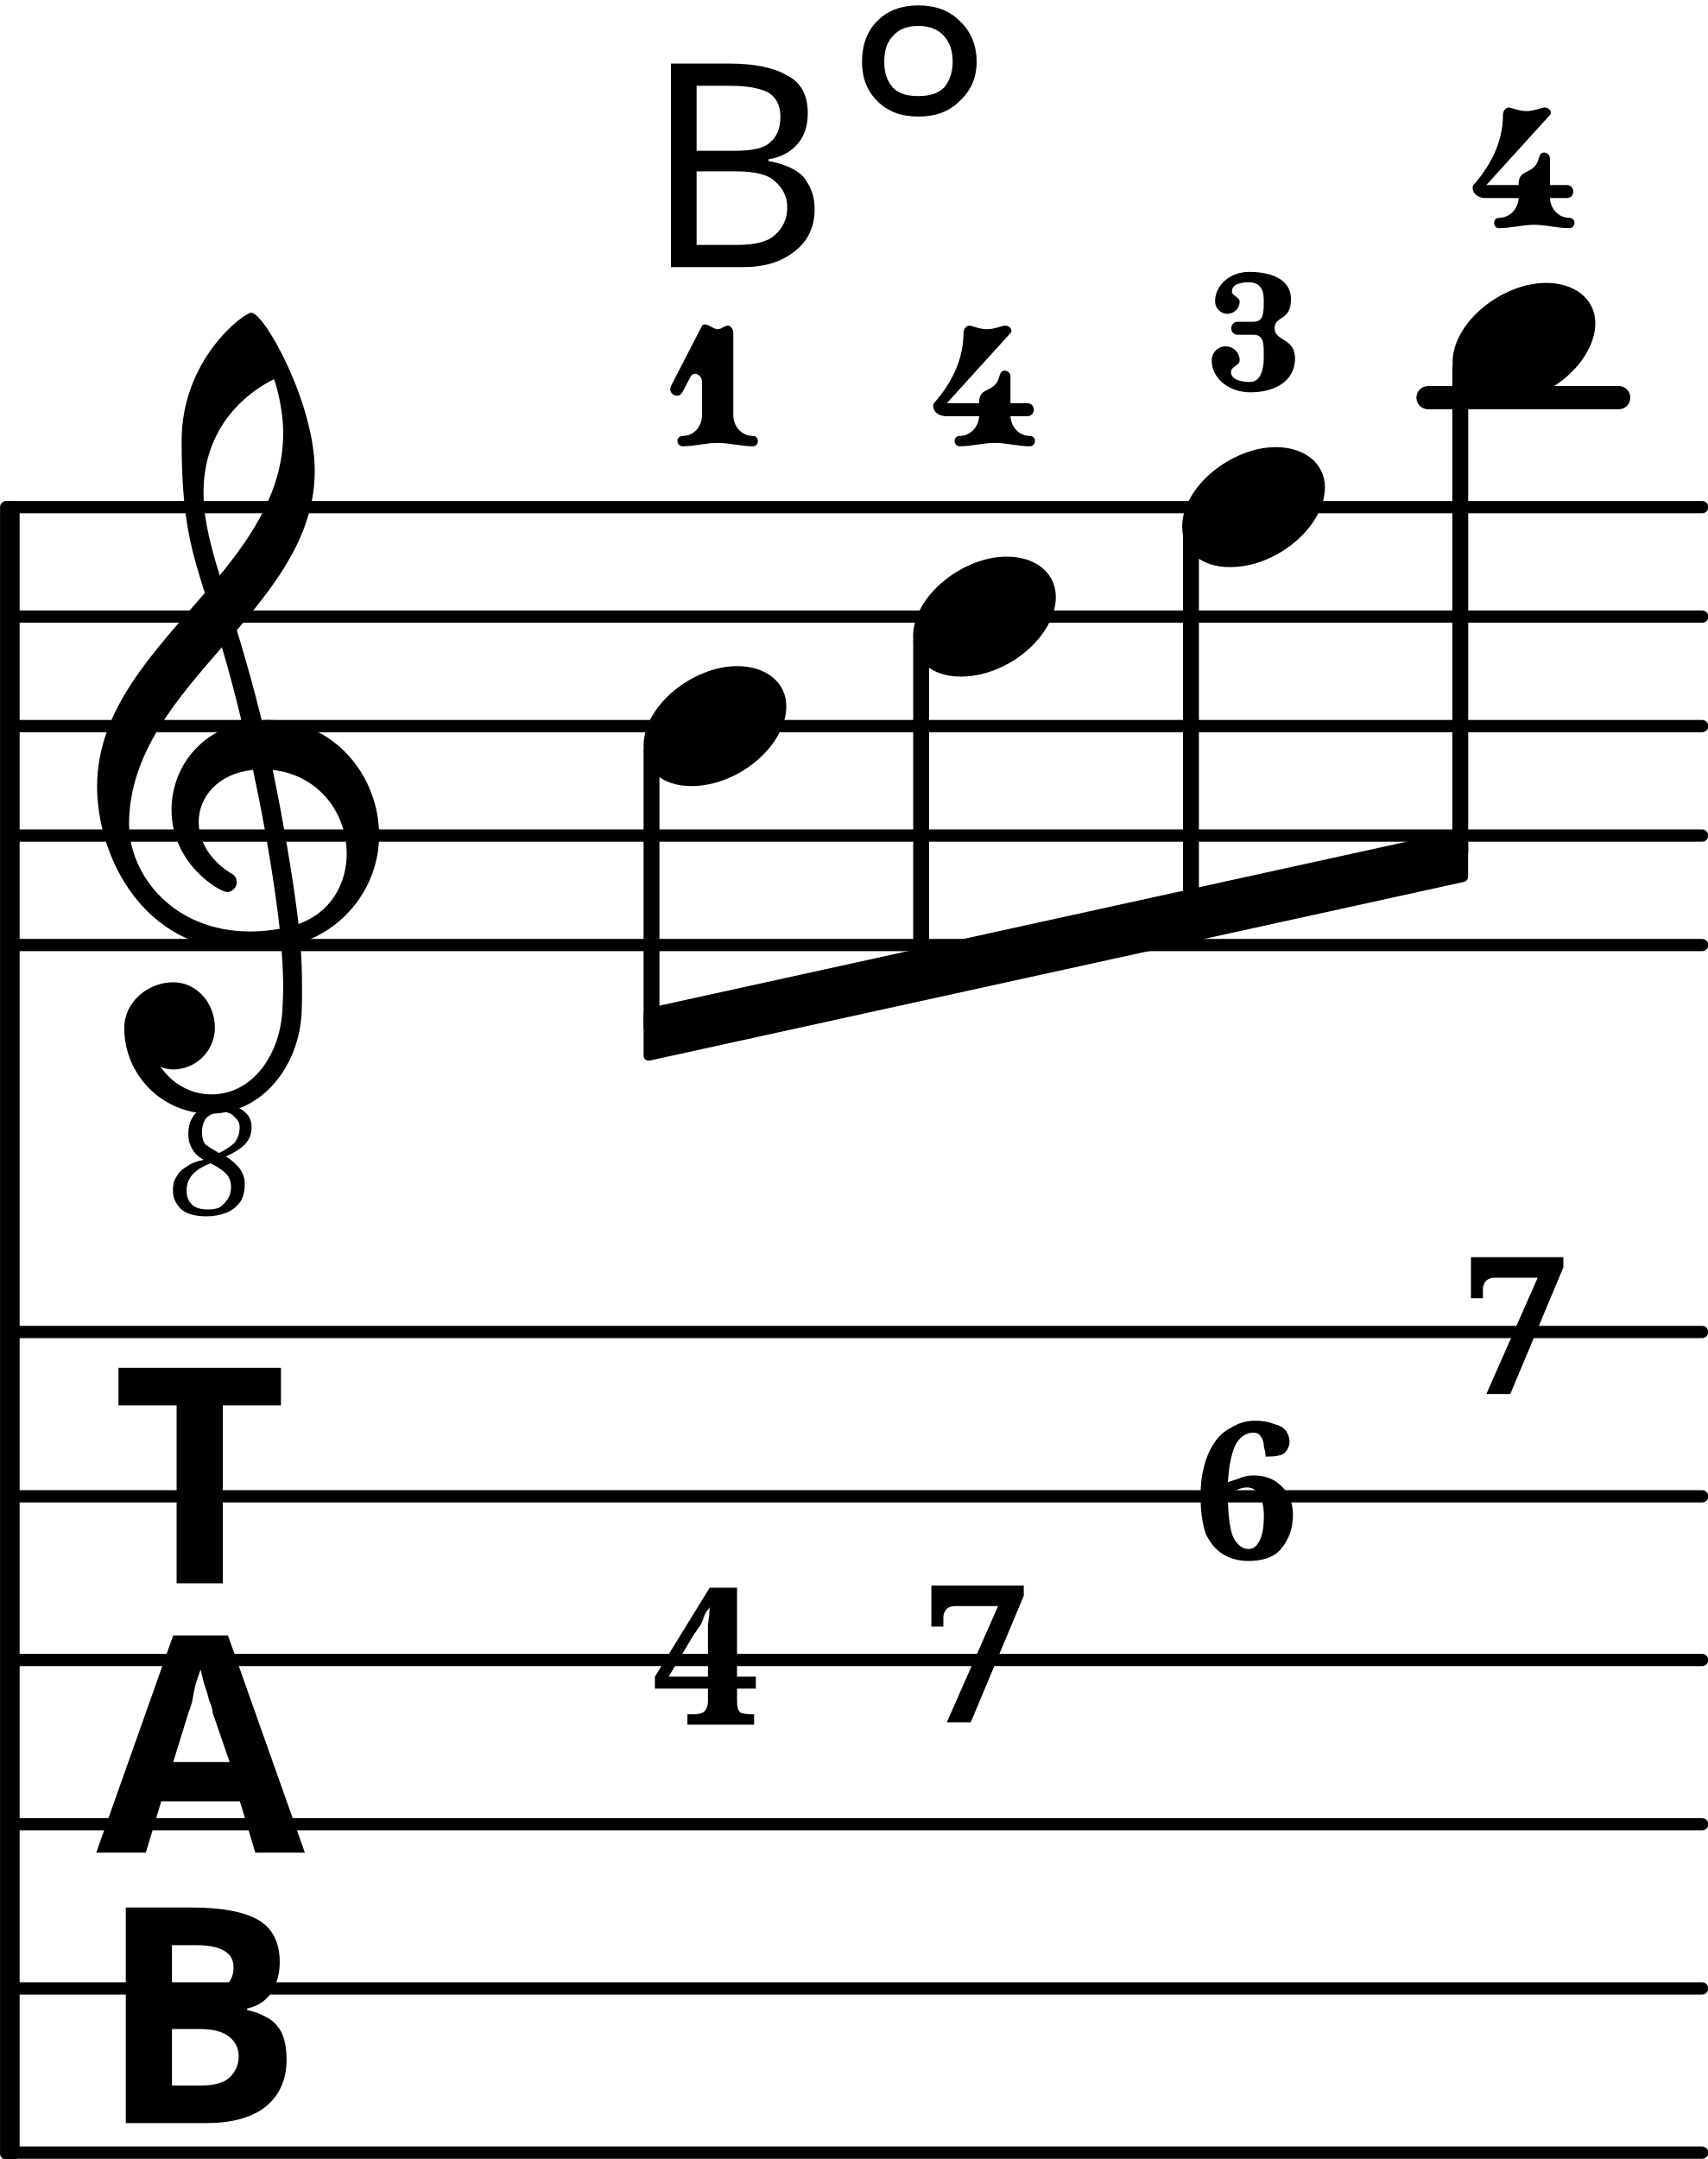
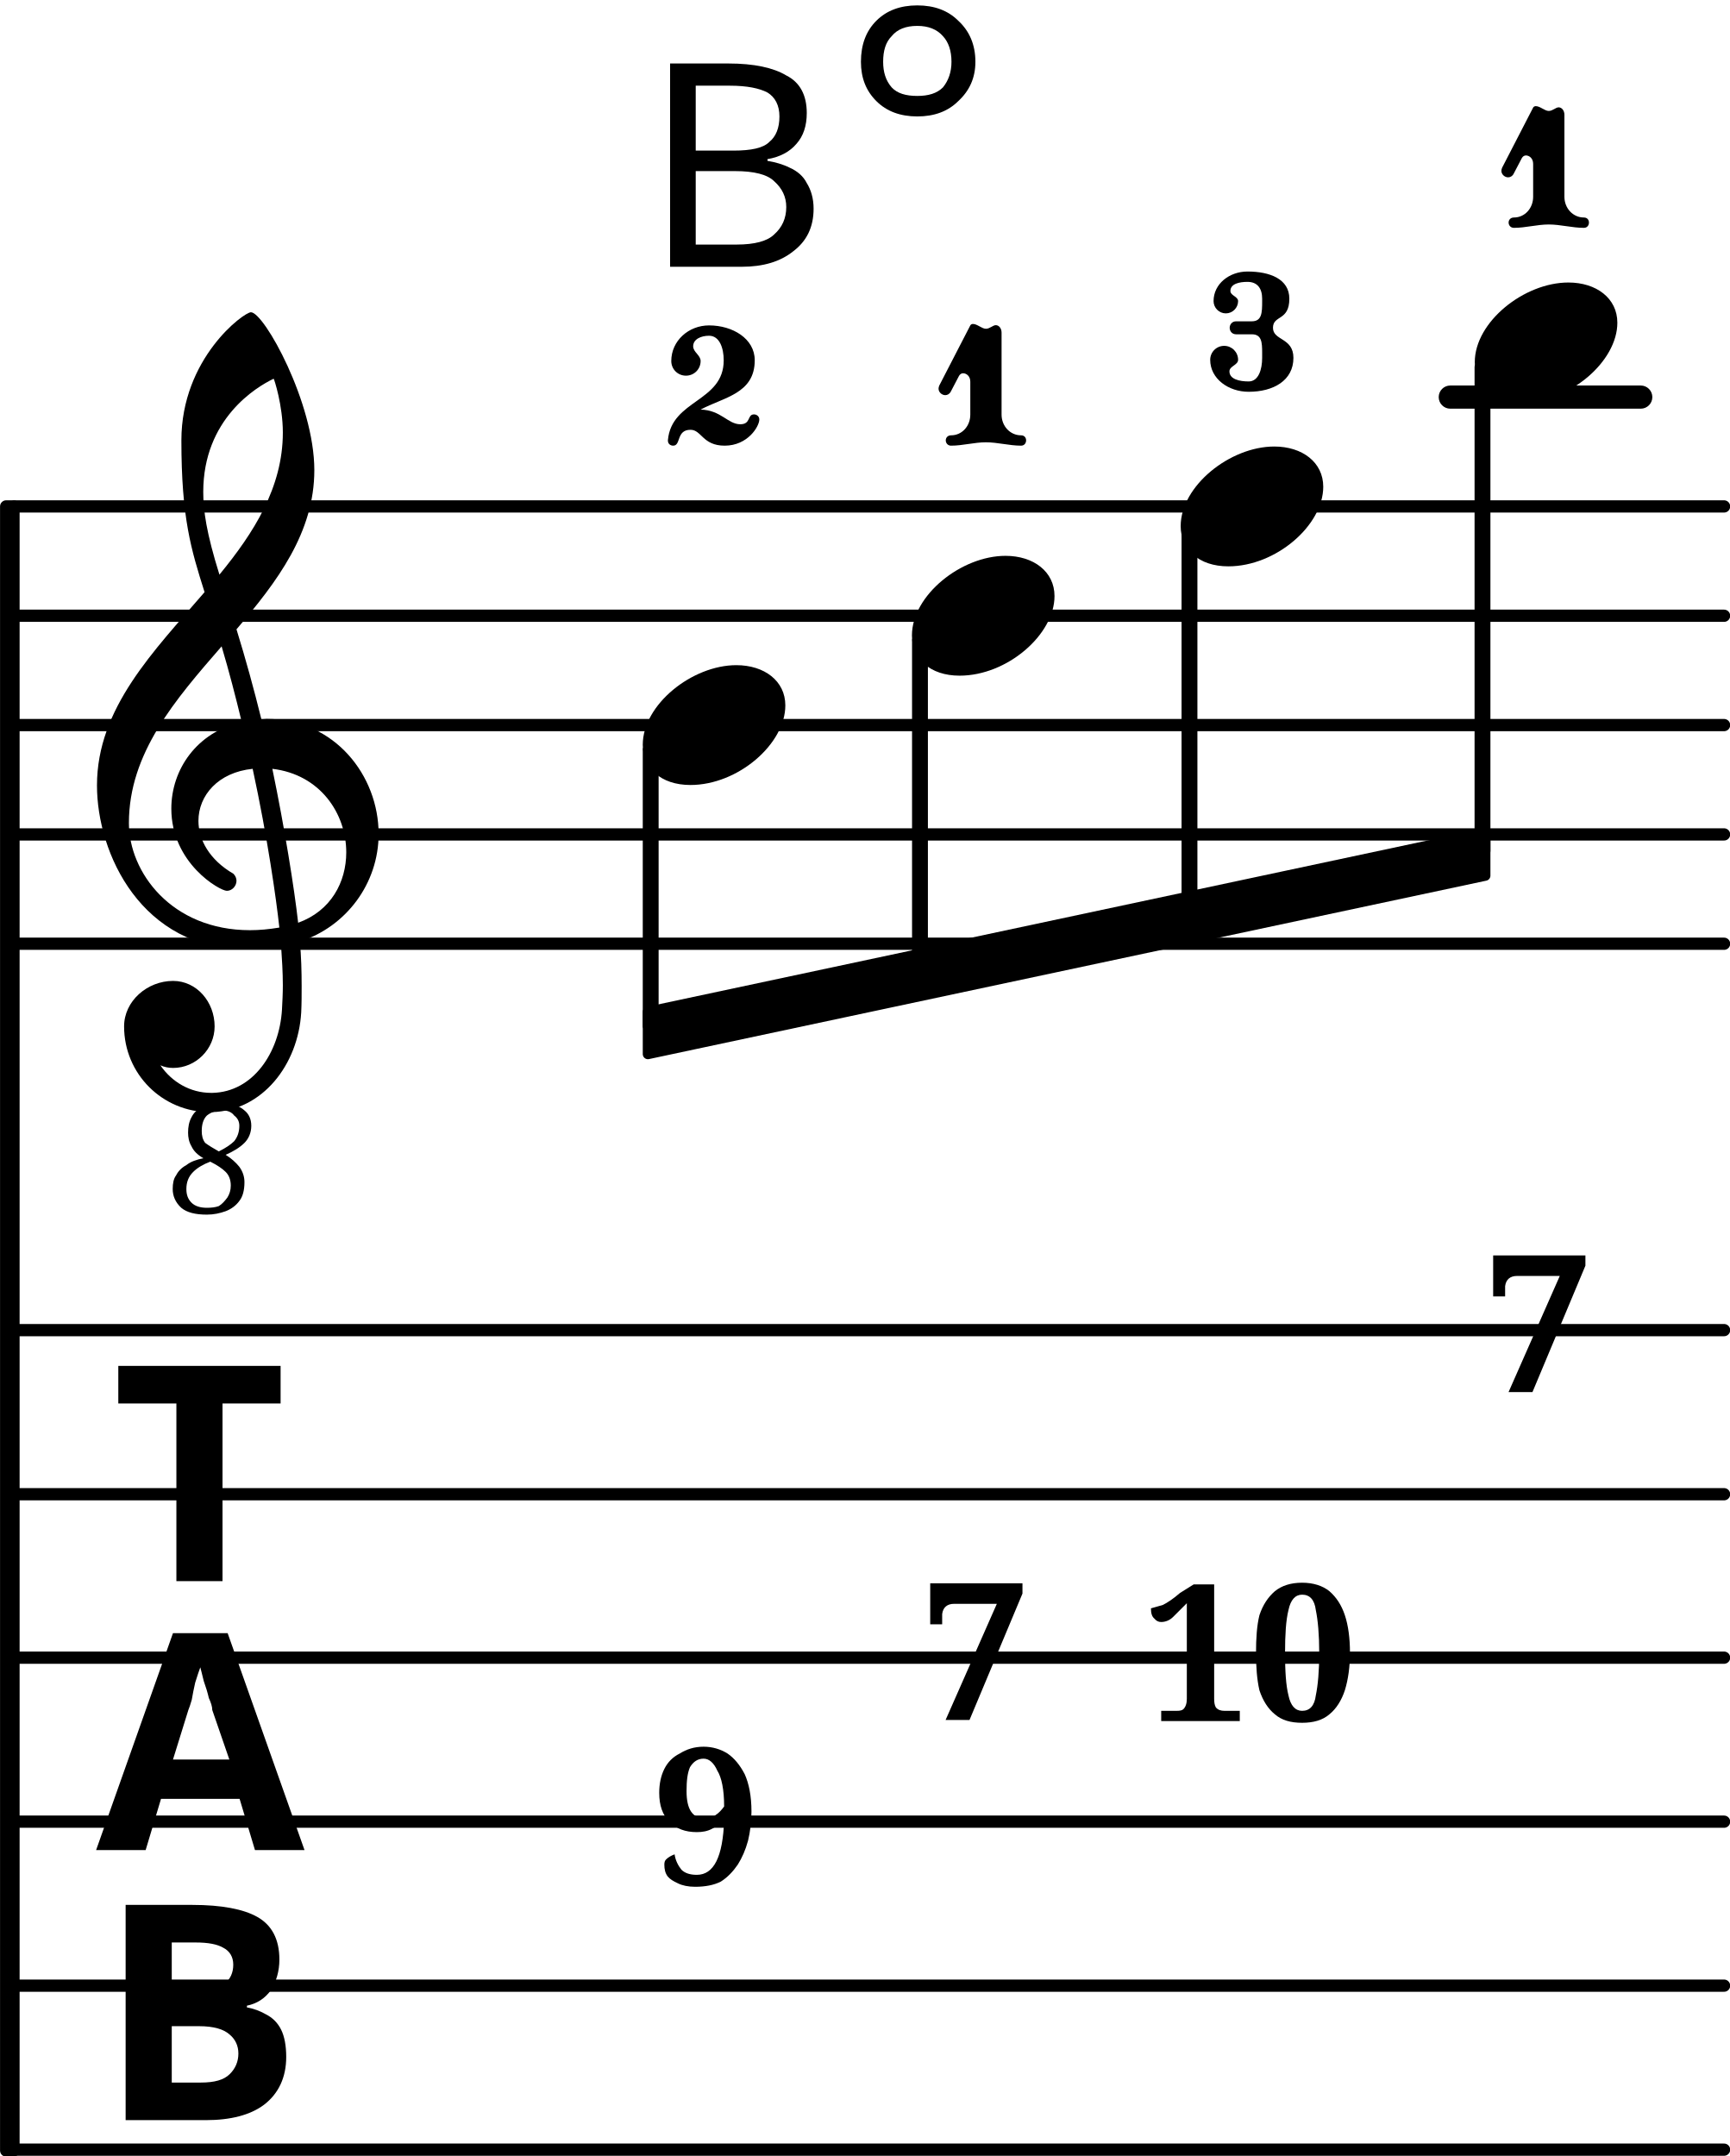
- <svg xmlns="http://www.w3.org/2000/svg" preserveAspectRatio="xMidYMid meet" viewBox="-0.079 -4.192 15.6 19.72">
+ <svg xmlns="http://www.w3.org/2000/svg" preserveAspectRatio="xMidYMid meet" viewBox="-0.079 -4.192 15.82 19.72">
  <g transform="translate(0, -0.5599)">
-     <rect x="12.86" y="-0.106" width="1.954" height="0.212" ry="0.106" fill="currentColor" />
+     <rect x="13.08" y="-0.106" width="1.954" height="0.212" ry="0.106" fill="currentColor" />
  </g>
  <g transform="translate(0, 4.44)">
-     <line stroke-linejoin="round" stroke-linecap="round" stroke-width="0.112" stroke="currentColor" x1="0.056" y1="0" x2="15.47" y2="0" />
+     <line stroke-linejoin="round" stroke-linecap="round" stroke-width="0.112" stroke="currentColor" x1="0.056" y1="0" x2="15.69" y2="0" />
  </g>
  <g transform="translate(0, 3.44)">
-     <line stroke-linejoin="round" stroke-linecap="round" stroke-width="0.112" stroke="currentColor" x1="0.056" y1="0" x2="15.47" y2="0" />
+     <line stroke-linejoin="round" stroke-linecap="round" stroke-width="0.112" stroke="currentColor" x1="0.056" y1="0" x2="15.69" y2="0" />
  </g>
  <g transform="translate(0, 2.44)">
-     <line stroke-linejoin="round" stroke-linecap="round" stroke-width="0.112" stroke="currentColor" x1="0.056" y1="0" x2="15.47" y2="0" />
+     <line stroke-linejoin="round" stroke-linecap="round" stroke-width="0.112" stroke="currentColor" x1="0.056" y1="0" x2="15.69" y2="0" />
  </g>
  <g transform="translate(0, 1.44)">
-     <line stroke-linejoin="round" stroke-linecap="round" stroke-width="0.112" stroke="currentColor" x1="0.056" y1="0" x2="15.47" y2="0" />
+     <line stroke-linejoin="round" stroke-linecap="round" stroke-width="0.112" stroke="currentColor" x1="0.056" y1="0" x2="15.69" y2="0" />
  </g>
  <g transform="translate(0, 0.4401)">
-     <line stroke-linejoin="round" stroke-linecap="round" stroke-width="0.112" stroke="currentColor" x1="0.056" y1="0" x2="15.47" y2="0" />
+     <line stroke-linejoin="round" stroke-linecap="round" stroke-width="0.112" stroke="currentColor" x1="0.056" y1="0" x2="15.69" y2="0" />
  </g>
  <g transform="translate(0, 15.47)">
-     <line stroke-linejoin="round" stroke-linecap="round" stroke-width="0.112" stroke="currentColor" x1="0.056" y1="0" x2="15.47" y2="0" />
+     <line stroke-linejoin="round" stroke-linecap="round" stroke-width="0.112" stroke="currentColor" x1="0.056" y1="0" x2="15.69" y2="0" />
  </g>
  <g transform="translate(0, 13.97)">
-     <line stroke-linejoin="round" stroke-linecap="round" stroke-width="0.112" stroke="currentColor" x1="0.056" y1="0" x2="15.47" y2="0" />
+     <line stroke-linejoin="round" stroke-linecap="round" stroke-width="0.112" stroke="currentColor" x1="0.056" y1="0" x2="15.69" y2="0" />
  </g>
  <g transform="translate(0, 12.47)">
-     <line stroke-linejoin="round" stroke-linecap="round" stroke-width="0.112" stroke="currentColor" x1="0.056" y1="0" x2="15.47" y2="0" />
+     <line stroke-linejoin="round" stroke-linecap="round" stroke-width="0.112" stroke="currentColor" x1="0.056" y1="0" x2="15.69" y2="0" />
  </g>
  <g transform="translate(0, 10.97)">
-     <line stroke-linejoin="round" stroke-linecap="round" stroke-width="0.112" stroke="currentColor" x1="0.056" y1="0" x2="15.47" y2="0" />
+     <line stroke-linejoin="round" stroke-linecap="round" stroke-width="0.112" stroke="currentColor" x1="0.056" y1="0" x2="15.69" y2="0" />
  </g>
  <g transform="translate(0, 9.475)">
-     <line stroke-linejoin="round" stroke-linecap="round" stroke-width="0.112" stroke="currentColor" x1="0.056" y1="0" x2="15.47" y2="0" />
+     <line stroke-linejoin="round" stroke-linecap="round" stroke-width="0.112" stroke="currentColor" x1="0.056" y1="0" x2="15.69" y2="0" />
  </g>
  <g transform="translate(0, 7.974)">
-     <line stroke-linejoin="round" stroke-linecap="round" stroke-width="0.112" stroke="currentColor" x1="0.056" y1="0" x2="15.47" y2="0" />
+     <line stroke-linejoin="round" stroke-linecap="round" stroke-width="0.112" stroke="currentColor" x1="0.056" y1="0" x2="15.69" y2="0" />
  </g>
  <g transform="translate(5.8, 5.256)">
-     <polygon stroke-linejoin="round" stroke-linecap="round" stroke-width="0.094" fill="currentColor" stroke="currentColor" points="7.485 -1.825 7.485 -1.439 0.047 0.193 0.047 -0.193" />
+     <polygon stroke-linejoin="round" stroke-linecap="round" stroke-width="0.094" fill="currentColor" stroke="currentColor" points="7.706 -1.825 7.706 -1.439 0.047 0.193 0.047 -0.193" />
  </g>
  <g transform="translate(5.8, -1.752)">
    <text font-family="sans" font-size="2.616" text-anchor="start" fill="currentColor">
      <tspan>B</tspan>
    </text>
  </g>
  <g transform="translate(7.608, -1.752)">
    <text font-family="sans" font-size="3.296" text-anchor="start" fill="currentColor">
      <tspan>°</tspan>
    </text>
  </g>
  <g transform="translate(5.8, 2.44)">
    <path transform="scale(0.004, -0.004)" d="M0 -45c0 92 113 182 214 182c64 0 112 -36 112 -92c0 -88 -108 -182 -217 -182c-68 0 -109 39 -109 92z" fill="currentColor" />
  </g>
-   <g transform="translate(6.05, -0.1157)">
-     <path transform="scale(0.0022, -0.0022)" d="M194 486c16 0 29 15 41 15c13 0 24 -13 24 -31v-341c0 -47 35 -86 81 -86c14 0 21 -10 21 -21s-7 -22 -21 -22c-49 0 -97 14 -146 14s-96 -14 -145 -14c-14 0 -22 11 -22 22s8 21 22 21c46 0 80 39 80 86v137c0 23 -16 35 -30 35c-7 0 -13 -4 -17 -11l-34 -65 c-5 -10 -14 -15 -23 -15c-14 0 -28 12 -28 27c0 4 1 8 3 13l129 250c2 4 7 6 11 6c18 0 37 -20 54 -20z" fill="currentColor" />
+   <g transform="translate(6.03, -0.1157)">
+     <path transform="scale(0.0022, -0.0022)" d="M94 66c-60 0 -39 -66 -72 -66c-11 0 -22 7 -22 21v2c15 169 232 158 232 332c0 50 -17 102 -61 102c-33 0 -66 -14 -66 -44c0 -24 31 -37 31 -61c0 -34 -27 -61 -61 -61s-61 27 -61 61c0 84 72 148 157 148c98 0 190 -55 190 -145c0 -140 -131 -154 -225 -205 c85 -2 113 -61 165 -61c45 0 28 41 57 41c11 0 22 -8 22 -21c0 -29 -48 -109 -144 -109c-92 0 -96 66 -142 66z" fill="currentColor" />
  </g>
  <g transform="translate(0.8, 3.44)">
    <path transform="scale(0.004, -0.004)" d="M265 -635h-5c-108 0 -196 87 -196 196c0 58 53 104 112 104c54 0 95 -48 95 -104c0 -52 -43 -95 -95 -95c-10 0 -20 2 -29 6c26 -38 68 -63 116 -63h3zM403 150c28 -135 50 -272 59 -352c75 27 110 93 110 161c0 88 -59 178 -169 191zM75 26c0 -112 97 -245 277 -245 c21 0 43 2 67 6c-7 65 -27 206 -61 363c-79 -8 -124 -61 -124 -119c0 -43 25 -89 80 -121c5 -5 7 -11 7 -16c0 -12 -10 -23 -22 -23c-16 0 -127 63 -127 188c0 89 58 175 161 198c-14 58 -29 116 -46 173c-106 -122 -212 -244 -212 -404zM354 1194c30 0 145 -207 145 -361 c0 -143 -85 -255 -178 -364c21 -68 40 -137 57 -206c4 0 8 1 12 1c156 0 256 -130 256 -263c0 -113 -74 -212 -180 -246c3 -34 4 -68 4 -102c0 -20 0 -40 -1 -60c-7 -120 -89 -225 -204 -228l1 44c93 2 153 92 159 190c1 19 2 37 2 56c0 30 -2 60 -4 90 c-28 -5 -54 -8 -79 -8c-240 0 -342 219 -342 375c0 177 130 307 246 442c-31 98 -53 170 -53 347c0 188 143 293 159 293zM427 919c0 62 -20 123 -21 123c-40 -19 -161 -92 -161 -259c0 -42 7 -93 37 -189c78 95 145 199 145 325z" fill="currentColor" />
  </g>
  <g transform="translate(1.485, 6.902)">
    <text font-family="serif" font-style="italic" font-size="1.386" text-anchor="start" fill="currentColor">
      <tspan>8</tspan>
    </text>
  </g>
-   <g transform="translate(5.888, 11.56)">
+   <g transform="translate(5.888, 13.05)">
    <text font-family="serif" font-weight="bold" font-size="1.746" text-anchor="start" fill="currentColor">
-       <tspan>4</tspan>
+       <tspan>9</tspan>
    </text>
  </g>
  <g transform="translate(0.9406, 10.27)">
    <text font-family="sans" font-weight="bold" font-size="2.772" text-anchor="start" fill="currentColor">
      <tspan>T</tspan>
    </text>
  </g>
  <g transform="translate(0.8, 12.73)">
    <text font-family="sans" font-weight="bold" font-size="2.772" text-anchor="start" fill="currentColor">
      <tspan>A</tspan>
    </text>
  </g>
  <g transform="translate(0.8201, 15.2)">
    <text font-family="sans" font-weight="bold" font-size="2.772" text-anchor="start" fill="currentColor">
      <tspan>B</tspan>
    </text>
  </g>
  <g transform="translate(5.872, 2.44)">
    <rect x="-0.072" y="0.179" width="0.145" height="2.621" ry="0.047" fill="currentColor" />
  </g>
  <g transform="translate(8.262, 1.44)">
    <path transform="scale(0.004, -0.004)" d="M0 -45c0 92 113 182 214 182c64 0 112 -36 112 -92c0 -88 -108 -182 -217 -182c-68 0 -109 39 -109 92z" fill="currentColor" />
  </g>
-   <g transform="translate(8.452, -0.1157)">
-     <path transform="scale(0.0022, -0.0022)" d="M148 501c10 0 41 -15 72 -15c32 0 63 15 76 15c15 0 26 -11 26 -21c0 -4 -1 -7 -4 -10l-264 -291h134v4c0 60 50 41 75 85c7 11 8 24 14 36c3 7 10 10 17 10c11 0 24 -8 24 -25v-110h70c18 0 27 -14 27 -27s-9 -27 -27 -27h-70c2 -45 36 -82 80 -82c14 0 22 -10 22 -21 s-8 -22 -22 -22c-49 0 -96 14 -145 14s-97 -14 -146 -14c-14 0 -21 11 -21 22s7 21 21 21c44 0 79 37 81 82h-134c-43 0 -57 25 -57 42c0 5 1 10 3 12c73 81 123 182 123 291c0 17 11 31 25 31z" fill="currentColor" />
+   <g transform="translate(8.512, -0.1157)">
+     <path transform="scale(0.0022, -0.0022)" d="M194 486c16 0 29 15 41 15c13 0 24 -13 24 -31v-341c0 -47 35 -86 81 -86c14 0 21 -10 21 -21s-7 -22 -21 -22c-49 0 -97 14 -146 14s-96 -14 -145 -14c-14 0 -22 11 -22 22s8 21 22 21c46 0 80 39 80 86v137c0 23 -16 35 -30 35c-7 0 -13 -4 -17 -11l-34 -65 c-5 -10 -14 -15 -23 -15c-14 0 -28 12 -28 27c0 4 1 8 3 13l129 250c2 4 7 6 11 6c18 0 37 -20 54 -20z" fill="currentColor" />
  </g>
  <g transform="translate(8.351, 11.54)">
    <text font-family="serif" font-weight="bold" font-size="1.746" text-anchor="start" fill="currentColor">
      <tspan>7</tspan>
    </text>
  </g>
  <g transform="translate(8.335, 2.44)">
-     <rect x="-0.072" y="-0.821" width="0.145" height="3.087" ry="0.047" fill="currentColor" />
+     <rect x="-0.072" y="-0.821" width="0.145" height="3.103" ry="0.047" fill="currentColor" />
  </g>
  <g transform="translate(10.72, 0.4401)">
    <path transform="scale(0.004, -0.004)" d="M0 -45c0 92 113 182 214 182c64 0 112 -36 112 -92c0 -88 -108 -182 -217 -182c-68 0 -109 39 -109 92z" fill="currentColor" />
  </g>
  <g transform="translate(10.99, -0.6085)">
    <path transform="scale(0.0022, -0.0022)" d="M261 266c0 -54 85 -40 85 -125c0 -94 -83 -141 -186 -141c-84 0 -160 54 -160 133c0 32 26 58 58 58s58 -26 58 -58c0 -22 -36 -26 -36 -48c0 -33 42 -42 80 -42c41 0 56 50 56 98v21c0 44 -2 77 -43 77h-65c-18 0 -27 14 -27 27s9 27 27 27h65c42 0 43 36 43 83v11 c0 43 -20 70 -61 70c-34 0 -71 -8 -71 -38c0 -19 32 -23 32 -42c0 -28 -23 -51 -51 -51s-51 23 -51 51c0 72 66 123 141 123c93 0 174 -31 174 -113c0 -94 -68 -67 -68 -121z" fill="currentColor" />
  </g>
-   <g transform="translate(10.81, 10.05)">
+   <g transform="translate(10.37, 11.55)">
    <text font-family="serif" font-weight="bold" font-size="1.746" text-anchor="start" fill="currentColor">
-       <tspan>6</tspan>
+       <tspan>10</tspan>
    </text>
  </g>
  <g transform="translate(10.8, 2.44)">
-     <rect x="-0.072" y="-1.821" width="0.145" height="3.554" ry="0.047" fill="currentColor" />
+     <rect x="-0.072" y="-1.821" width="0.145" height="3.585" ry="0.047" fill="currentColor" />
  </g>
-   <g transform="translate(13.19, -1.06)">
+   <g transform="translate(13.41, -1.06)">
    <path transform="scale(0.004, -0.004)" d="M0 -45c0 92 113 182 214 182c64 0 112 -36 112 -92c0 -88 -108 -182 -217 -182c-68 0 -109 39 -109 92z" fill="currentColor" />
  </g>
-   <g transform="translate(13.38, -2.108)">
-     <path transform="scale(0.0022, -0.0022)" d="M148 501c10 0 41 -15 72 -15c32 0 63 15 76 15c15 0 26 -11 26 -21c0 -4 -1 -7 -4 -10l-264 -291h134v4c0 60 50 41 75 85c7 11 8 24 14 36c3 7 10 10 17 10c11 0 24 -8 24 -25v-110h70c18 0 27 -14 27 -27s-9 -27 -27 -27h-70c2 -45 36 -82 80 -82c14 0 22 -10 22 -21 s-8 -22 -22 -22c-49 0 -96 14 -145 14s-97 -14 -146 -14c-14 0 -21 11 -21 22s7 21 21 21c44 0 79 37 81 82h-134c-43 0 -57 25 -57 42c0 5 1 10 3 12c73 81 123 182 123 291c0 17 11 31 25 31z" fill="currentColor" />
+   <g transform="translate(13.66, -2.108)">
+     <path transform="scale(0.0022, -0.0022)" d="M194 486c16 0 29 15 41 15c13 0 24 -13 24 -31v-341c0 -47 35 -86 81 -86c14 0 21 -10 21 -21s-7 -22 -21 -22c-49 0 -97 14 -146 14s-96 -14 -145 -14c-14 0 -22 11 -22 22s8 21 22 21c46 0 80 39 80 86v137c0 23 -16 35 -30 35c-7 0 -13 -4 -17 -11l-34 -65 c-5 -10 -14 -15 -23 -15c-14 0 -28 12 -28 27c0 4 1 8 3 13l129 250c2 4 7 6 11 6c18 0 37 -20 54 -20z" fill="currentColor" />
  </g>
-   <g transform="translate(13.28, 8.541)">
+   <g transform="translate(13.5, 8.541)">
    <text font-family="serif" font-weight="bold" font-size="1.746" text-anchor="start" fill="currentColor">
      <tspan>7</tspan>
    </text>
  </g>
-   <g transform="translate(13.26, 2.44)">
-     <rect x="-0.072" y="-3.321" width="0.145" height="4.521" ry="0.047" fill="currentColor" />
+   <g transform="translate(13.48, 2.44)">
+     <rect x="-0.072" y="-3.321" width="0.145" height="4.52" ry="0.047" fill="currentColor" />
  </g>
  <g transform="translate(-0.0786, 7.957)">
    <rect x="0" y="-7.573" width="0.179" height="15.15" ry="0.056" fill="currentColor" />
  </g>
</svg>
